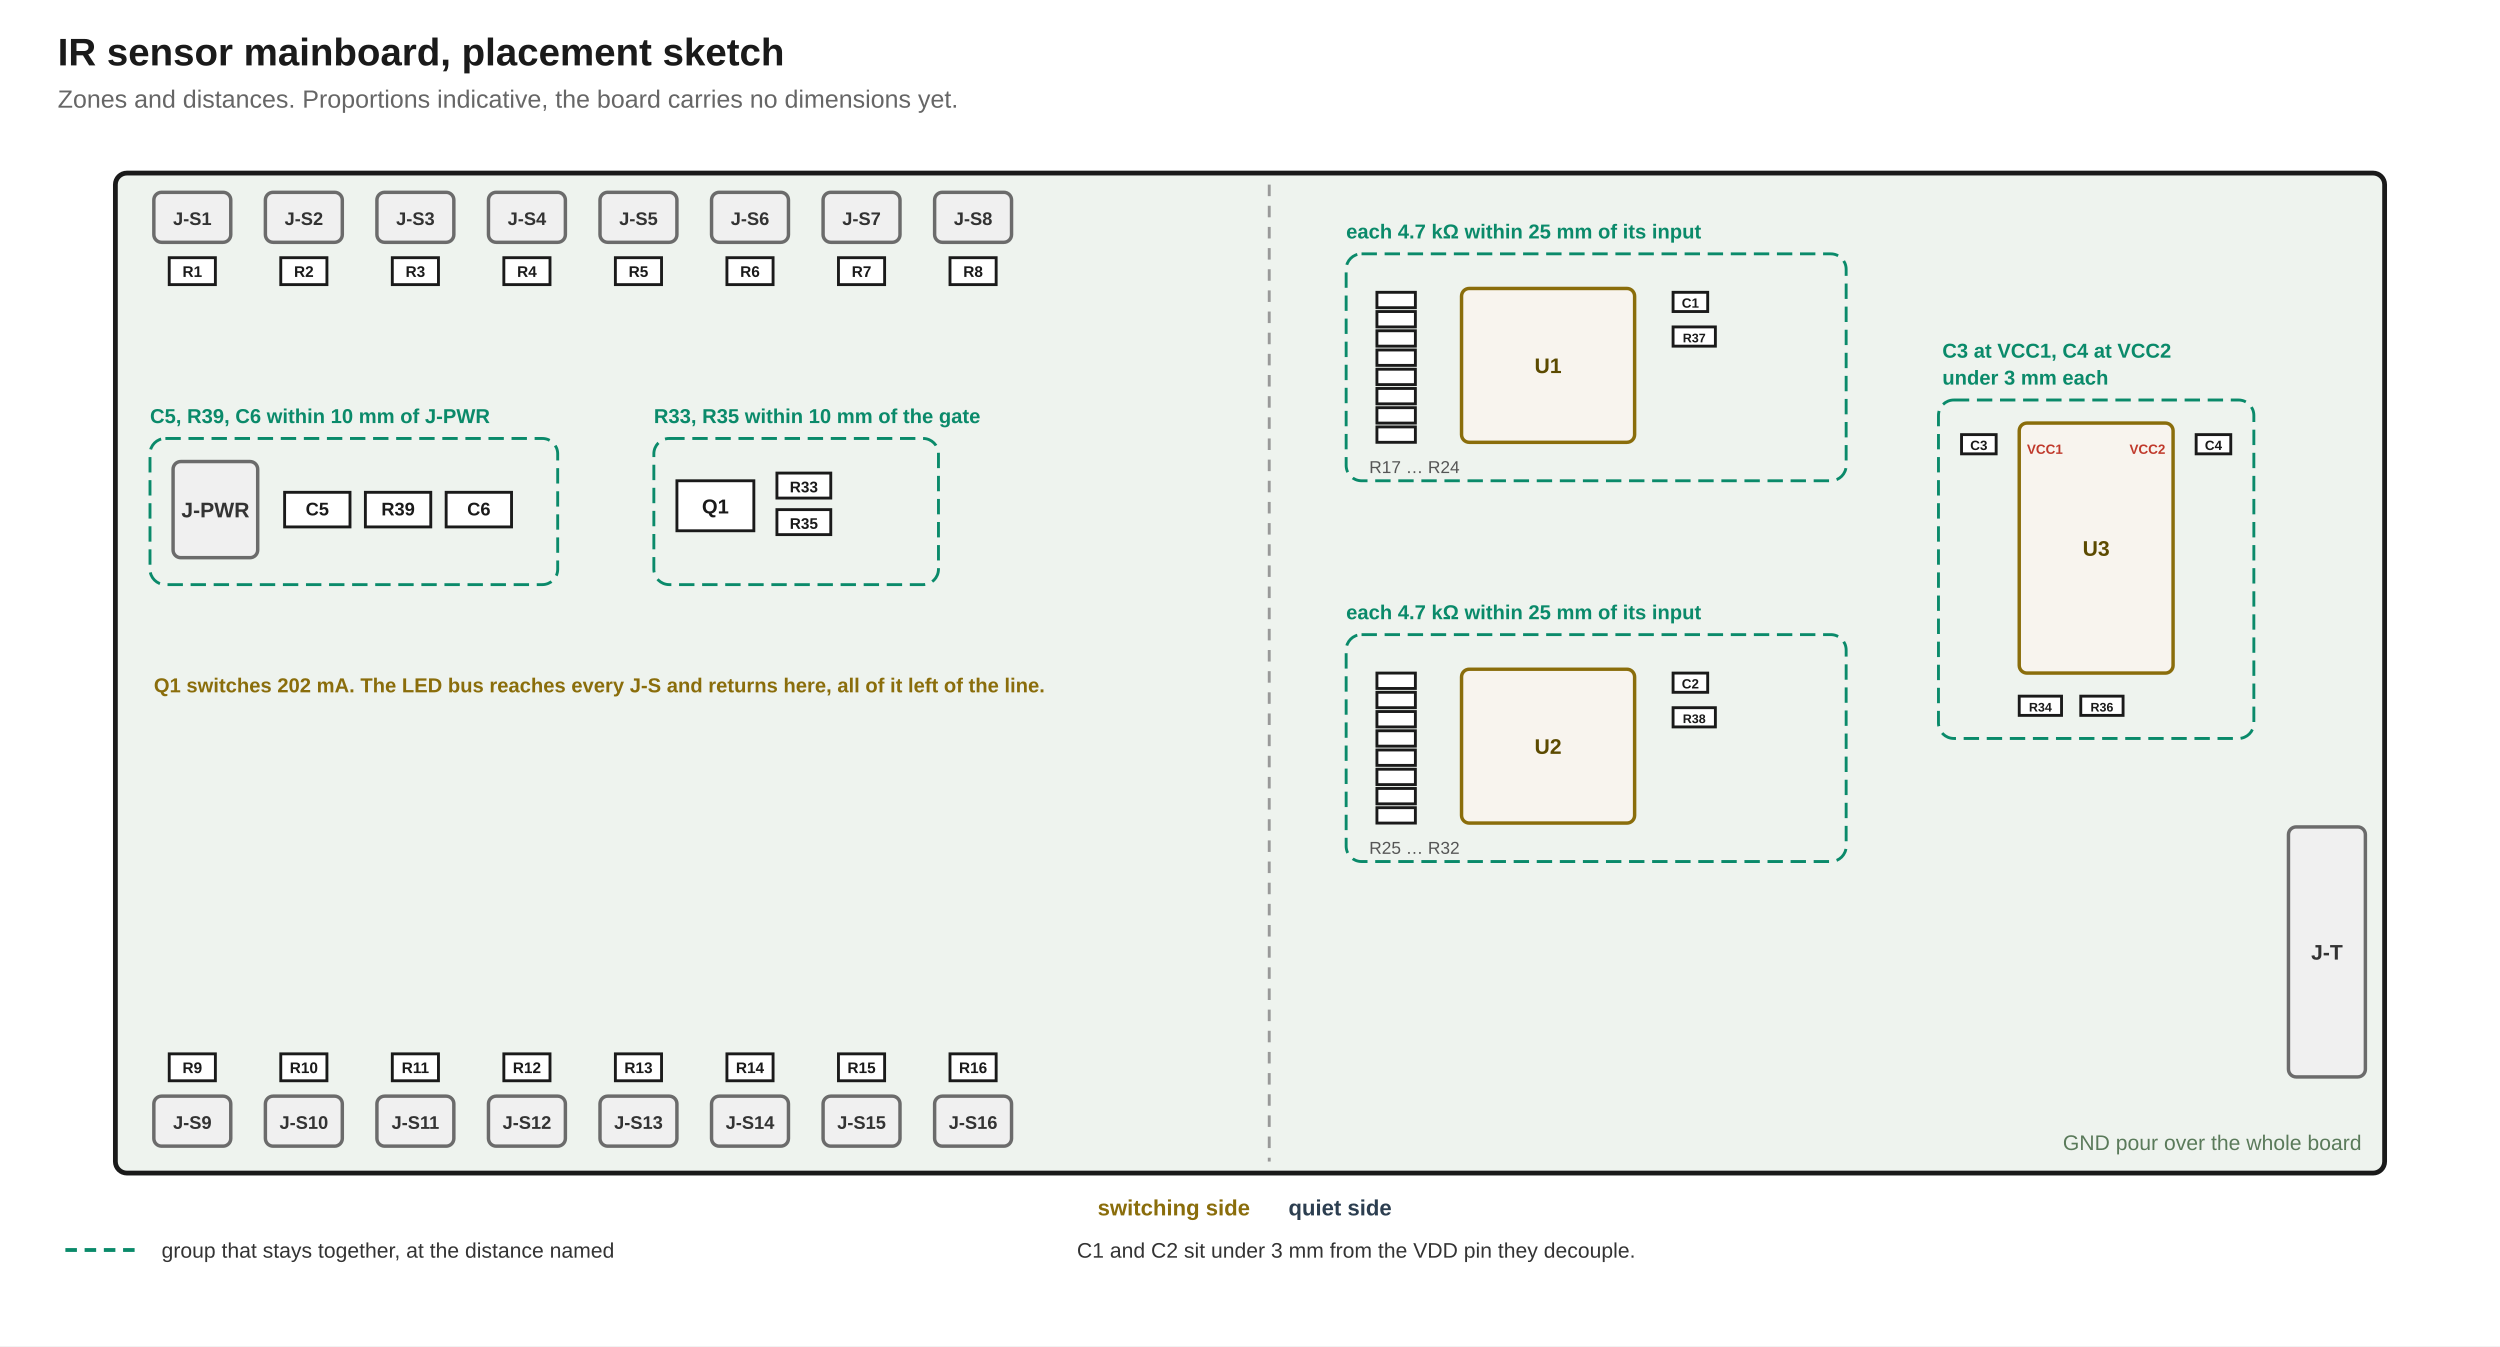
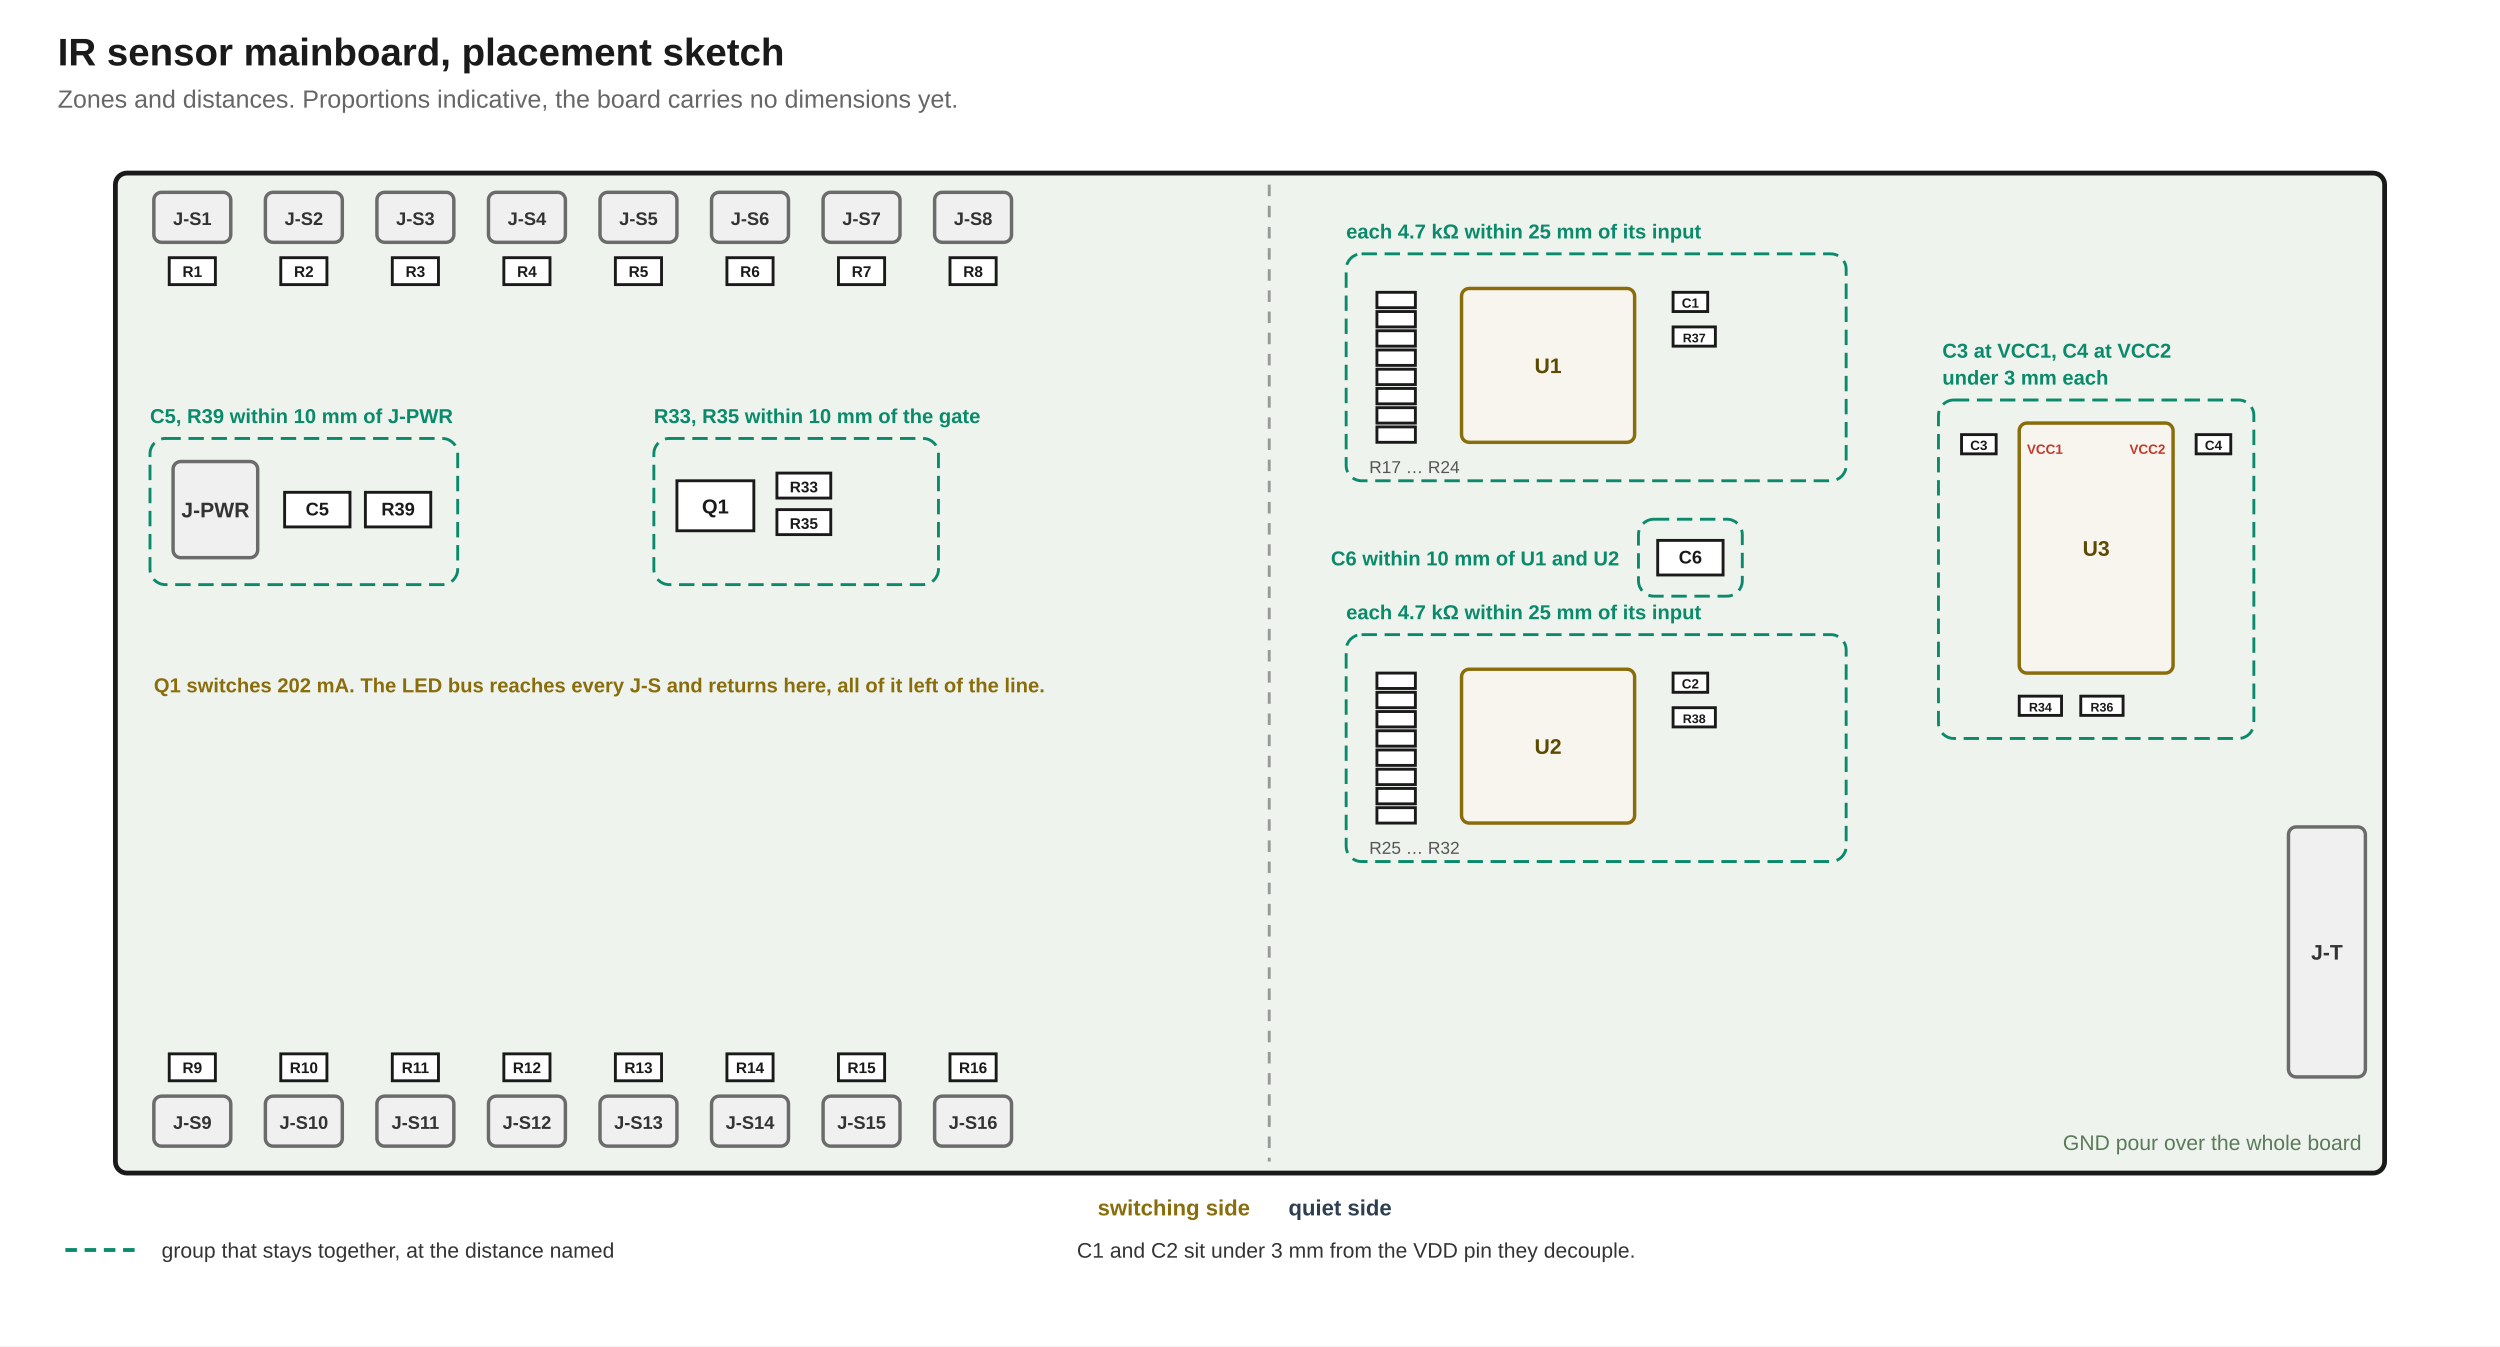
<svg xmlns="http://www.w3.org/2000/svg" viewBox="0 0 1300 700" font-family="Segoe UI, Arial, sans-serif">
  <rect x="0" y="0" width="1300" height="700" fill="#ffffff" />
  <text x="30" y="34" font-size="20" font-weight="700" fill="#1a1a1a">IR sensor mainboard, placement sketch</text>
  <text x="30" y="56" font-size="13" fill="#666">Zones and distances. Proportions indicative, the board carries no dimensions yet.</text>
  <rect x="60" y="90" width="1180" height="520" rx="6" fill="#eef3ee" stroke="#1a1a1a" stroke-width="2.5" />
  <line x1="660" y1="96" x2="660" y2="604" stroke="#999" stroke-width="1.5" stroke-dasharray="6 5" />
  <text x="650" y="632" text-anchor="end" font-size="11.5" font-weight="700" fill="#8a6d0b">switching side</text>
  <text x="670" y="632" font-size="11.5" font-weight="700" fill="#2c3e50">quiet side</text>
  <text x="1228" y="598" text-anchor="end" font-size="11" fill="#5a7a5a">GND pour over the whole board</text>
  <rect x="80" y="100" width="40" height="26" rx="4" fill="#f0f0f0" stroke="#6b6b6b" stroke-width="1.8" />
  <text x="100" y="117" text-anchor="middle" font-size="9.5" font-weight="700" fill="#333333">J-S1</text>
  <rect x="88" y="134" width="24" height="14" fill="#fff" stroke="#1a1a1a" stroke-width="1.5" />
  <text x="100" y="144" text-anchor="middle" font-size="8" font-weight="700" fill="#1a1a1a">R1</text>
  <rect x="138" y="100" width="40" height="26" rx="4" fill="#f0f0f0" stroke="#6b6b6b" stroke-width="1.8" />
  <text x="158" y="117" text-anchor="middle" font-size="9.5" font-weight="700" fill="#333333">J-S2</text>
  <rect x="146" y="134" width="24" height="14" fill="#fff" stroke="#1a1a1a" stroke-width="1.5" />
  <text x="158" y="144" text-anchor="middle" font-size="8" font-weight="700" fill="#1a1a1a">R2</text>
  <rect x="196" y="100" width="40" height="26" rx="4" fill="#f0f0f0" stroke="#6b6b6b" stroke-width="1.8" />
  <text x="216" y="117" text-anchor="middle" font-size="9.5" font-weight="700" fill="#333333">J-S3</text>
  <rect x="204" y="134" width="24" height="14" fill="#fff" stroke="#1a1a1a" stroke-width="1.5" />
  <text x="216" y="144" text-anchor="middle" font-size="8" font-weight="700" fill="#1a1a1a">R3</text>
  <rect x="254" y="100" width="40" height="26" rx="4" fill="#f0f0f0" stroke="#6b6b6b" stroke-width="1.8" />
  <text x="274" y="117" text-anchor="middle" font-size="9.5" font-weight="700" fill="#333333">J-S4</text>
  <rect x="262" y="134" width="24" height="14" fill="#fff" stroke="#1a1a1a" stroke-width="1.5" />
  <text x="274" y="144" text-anchor="middle" font-size="8" font-weight="700" fill="#1a1a1a">R4</text>
  <rect x="312" y="100" width="40" height="26" rx="4" fill="#f0f0f0" stroke="#6b6b6b" stroke-width="1.8" />
  <text x="332" y="117" text-anchor="middle" font-size="9.5" font-weight="700" fill="#333333">J-S5</text>
  <rect x="320" y="134" width="24" height="14" fill="#fff" stroke="#1a1a1a" stroke-width="1.5" />
  <text x="332" y="144" text-anchor="middle" font-size="8" font-weight="700" fill="#1a1a1a">R5</text>
  <rect x="370" y="100" width="40" height="26" rx="4" fill="#f0f0f0" stroke="#6b6b6b" stroke-width="1.8" />
  <text x="390" y="117" text-anchor="middle" font-size="9.5" font-weight="700" fill="#333333">J-S6</text>
  <rect x="378" y="134" width="24" height="14" fill="#fff" stroke="#1a1a1a" stroke-width="1.5" />
  <text x="390" y="144" text-anchor="middle" font-size="8" font-weight="700" fill="#1a1a1a">R6</text>
  <rect x="428" y="100" width="40" height="26" rx="4" fill="#f0f0f0" stroke="#6b6b6b" stroke-width="1.8" />
  <text x="448" y="117" text-anchor="middle" font-size="9.5" font-weight="700" fill="#333333">J-S7</text>
  <rect x="436" y="134" width="24" height="14" fill="#fff" stroke="#1a1a1a" stroke-width="1.5" />
  <text x="448" y="144" text-anchor="middle" font-size="8" font-weight="700" fill="#1a1a1a">R7</text>
  <rect x="486" y="100" width="40" height="26" rx="4" fill="#f0f0f0" stroke="#6b6b6b" stroke-width="1.8" />
  <text x="506" y="117" text-anchor="middle" font-size="9.5" font-weight="700" fill="#333333">J-S8</text>
  <rect x="494" y="134" width="24" height="14" fill="#fff" stroke="#1a1a1a" stroke-width="1.5" />
  <text x="506" y="144" text-anchor="middle" font-size="8" font-weight="700" fill="#1a1a1a">R8</text>
  <rect x="80" y="570" width="40" height="26" rx="4" fill="#f0f0f0" stroke="#6b6b6b" stroke-width="1.8" />
  <text x="100" y="587" text-anchor="middle" font-size="9.5" font-weight="700" fill="#333333">J-S9</text>
  <rect x="88" y="548" width="24" height="14" fill="#fff" stroke="#1a1a1a" stroke-width="1.5" />
  <text x="100" y="558" text-anchor="middle" font-size="8" font-weight="700" fill="#1a1a1a">R9</text>
  <rect x="138" y="570" width="40" height="26" rx="4" fill="#f0f0f0" stroke="#6b6b6b" stroke-width="1.8" />
  <text x="158" y="587" text-anchor="middle" font-size="9.5" font-weight="700" fill="#333333">J-S10</text>
  <rect x="146" y="548" width="24" height="14" fill="#fff" stroke="#1a1a1a" stroke-width="1.5" />
  <text x="158" y="558" text-anchor="middle" font-size="8" font-weight="700" fill="#1a1a1a">R10</text>
  <rect x="196" y="570" width="40" height="26" rx="4" fill="#f0f0f0" stroke="#6b6b6b" stroke-width="1.8" />
  <text x="216" y="587" text-anchor="middle" font-size="9.5" font-weight="700" fill="#333333">J-S11</text>
  <rect x="204" y="548" width="24" height="14" fill="#fff" stroke="#1a1a1a" stroke-width="1.5" />
  <text x="216" y="558" text-anchor="middle" font-size="8" font-weight="700" fill="#1a1a1a">R11</text>
  <rect x="254" y="570" width="40" height="26" rx="4" fill="#f0f0f0" stroke="#6b6b6b" stroke-width="1.8" />
  <text x="274" y="587" text-anchor="middle" font-size="9.5" font-weight="700" fill="#333333">J-S12</text>
  <rect x="262" y="548" width="24" height="14" fill="#fff" stroke="#1a1a1a" stroke-width="1.5" />
  <text x="274" y="558" text-anchor="middle" font-size="8" font-weight="700" fill="#1a1a1a">R12</text>
  <rect x="312" y="570" width="40" height="26" rx="4" fill="#f0f0f0" stroke="#6b6b6b" stroke-width="1.8" />
  <text x="332" y="587" text-anchor="middle" font-size="9.5" font-weight="700" fill="#333333">J-S13</text>
  <rect x="320" y="548" width="24" height="14" fill="#fff" stroke="#1a1a1a" stroke-width="1.5" />
  <text x="332" y="558" text-anchor="middle" font-size="8" font-weight="700" fill="#1a1a1a">R13</text>
  <rect x="370" y="570" width="40" height="26" rx="4" fill="#f0f0f0" stroke="#6b6b6b" stroke-width="1.8" />
  <text x="390" y="587" text-anchor="middle" font-size="9.5" font-weight="700" fill="#333333">J-S14</text>
  <rect x="378" y="548" width="24" height="14" fill="#fff" stroke="#1a1a1a" stroke-width="1.5" />
  <text x="390" y="558" text-anchor="middle" font-size="8" font-weight="700" fill="#1a1a1a">R14</text>
  <rect x="428" y="570" width="40" height="26" rx="4" fill="#f0f0f0" stroke="#6b6b6b" stroke-width="1.8" />
  <text x="448" y="587" text-anchor="middle" font-size="9.5" font-weight="700" fill="#333333">J-S15</text>
  <rect x="436" y="548" width="24" height="14" fill="#fff" stroke="#1a1a1a" stroke-width="1.5" />
  <text x="448" y="558" text-anchor="middle" font-size="8" font-weight="700" fill="#1a1a1a">R15</text>
  <rect x="486" y="570" width="40" height="26" rx="4" fill="#f0f0f0" stroke="#6b6b6b" stroke-width="1.8" />
  <text x="506" y="587" text-anchor="middle" font-size="9.5" font-weight="700" fill="#333333">J-S16</text>
  <rect x="494" y="548" width="24" height="14" fill="#fff" stroke="#1a1a1a" stroke-width="1.5" />
  <text x="506" y="558" text-anchor="middle" font-size="8" font-weight="700" fill="#1a1a1a">R16</text>
  <rect x="90" y="240" width="44" height="50" rx="4" fill="#f0f0f0" stroke="#6b6b6b" stroke-width="1.8" />
  <text x="112" y="269" text-anchor="middle" font-size="11" font-weight="700" fill="#333333">J-PWR</text>
  <rect x="148" y="256" width="34" height="18" fill="#fff" stroke="#1a1a1a" stroke-width="1.5" />
  <text x="165" y="268" text-anchor="middle" font-size="9.5" font-weight="700" fill="#1a1a1a">C5</text>
  <rect x="190" y="256" width="34" height="18" fill="#fff" stroke="#1a1a1a" stroke-width="1.5" />
  <text x="207" y="268" text-anchor="middle" font-size="9.5" font-weight="700" fill="#1a1a1a">R39</text>
-   <rect x="232" y="256" width="34" height="18" fill="#fff" stroke="#1a1a1a" stroke-width="1.5" />
-   <text x="249" y="268" text-anchor="middle" font-size="9.5" font-weight="700" fill="#1a1a1a">C6</text>
-   <rect x="78" y="228" width="212" height="76" rx="8" fill="none" stroke="#0a8a6a" stroke-width="1.5" stroke-dasharray="8 4" />
-   <text data-fig="place_local" x="78" y="220" font-size="10.5" font-weight="700" fill="#0a8a6a">C5, R39, C6 within 10 mm of J-PWR</text>
+   <rect x="78" y="228" width="160" height="76" rx="8" fill="none" stroke="#0a8a6a" stroke-width="1.5" stroke-dasharray="8 4" />
+   <text data-fig="place_local" x="78" y="220" font-size="10.5" font-weight="700" fill="#0a8a6a">C5, R39 within 10 mm of J-PWR</text>
  <rect x="352" y="250" width="40" height="26" fill="#fff" stroke="#1a1a1a" stroke-width="1.5" />
  <text x="372" y="267" text-anchor="middle" font-size="10.5" font-weight="700" fill="#1a1a1a">Q1</text>
  <rect x="404" y="246" width="28" height="13" fill="#fff" stroke="#1a1a1a" stroke-width="1.5" />
  <text x="418" y="256" text-anchor="middle" font-size="8" font-weight="700" fill="#1a1a1a">R33</text>
  <rect x="404" y="265" width="28" height="13" fill="#fff" stroke="#1a1a1a" stroke-width="1.5" />
  <text x="418" y="275" text-anchor="middle" font-size="8" font-weight="700" fill="#1a1a1a">R35</text>
  <rect x="340" y="228" width="148" height="76" rx="8" fill="none" stroke="#0a8a6a" stroke-width="1.5" stroke-dasharray="8 4" />
  <text data-fig="place_local" x="340" y="220" font-size="10.5" font-weight="700" fill="#0a8a6a">R33, R35 within 10 mm of the gate</text>
  <text data-fig="i_bus" x="80" y="360" font-size="10.5" font-weight="700" fill="#8a6d0b">Q1 switches 202 mA. The LED bus reaches every J-S and returns here, all of it left of the line.</text>
  <rect x="760" y="150" width="90" height="80" rx="4" fill="#f8f4ee" stroke="#8a6d0b" stroke-width="1.8" />
  <text x="805" y="194" text-anchor="middle" font-size="11" font-weight="700" fill="#5c4a00">U1</text>
  <rect x="716" y="152" width="20" height="8" fill="#fff" stroke="#1a1a1a" stroke-width="1.5" />
  <rect x="716" y="162" width="20" height="8" fill="#fff" stroke="#1a1a1a" stroke-width="1.5" />
  <rect x="716" y="172" width="20" height="8" fill="#fff" stroke="#1a1a1a" stroke-width="1.5" />
  <rect x="716" y="182" width="20" height="8" fill="#fff" stroke="#1a1a1a" stroke-width="1.5" />
  <rect x="716" y="192" width="20" height="8" fill="#fff" stroke="#1a1a1a" stroke-width="1.5" />
  <rect x="716" y="202" width="20" height="8" fill="#fff" stroke="#1a1a1a" stroke-width="1.5" />
  <rect x="716" y="212" width="20" height="8" fill="#fff" stroke="#1a1a1a" stroke-width="1.5" />
  <rect x="716" y="222" width="20" height="8" fill="#fff" stroke="#1a1a1a" stroke-width="1.5" />
  <text x="712" y="246" font-size="9" fill="#555">R17 … R24</text>
  <rect x="870" y="152" width="18" height="10" fill="#fff" stroke="#1a1a1a" stroke-width="1.5" />
  <text x="879" y="160" text-anchor="middle" font-size="7" font-weight="700" fill="#1a1a1a">C1</text>
  <rect x="870" y="170" width="22" height="10" fill="#fff" stroke="#1a1a1a" stroke-width="1.5" />
  <text x="881" y="178" text-anchor="middle" font-size="6.5" font-weight="700" fill="#1a1a1a">R37</text>
  <rect x="700" y="132" width="260" height="118" rx="8" fill="none" stroke="#0a8a6a" stroke-width="1.5" stroke-dasharray="8 4" />
  <text data-fig="place_channel" x="700" y="124" font-size="10.5" font-weight="700" fill="#0a8a6a">each 4.7 kΩ within 25 mm of its input</text>
  <rect x="760" y="348" width="90" height="80" rx="4" fill="#f8f4ee" stroke="#8a6d0b" stroke-width="1.8" />
  <text x="805" y="392" text-anchor="middle" font-size="11" font-weight="700" fill="#5c4a00">U2</text>
  <rect x="716" y="350" width="20" height="8" fill="#fff" stroke="#1a1a1a" stroke-width="1.5" />
  <rect x="716" y="360" width="20" height="8" fill="#fff" stroke="#1a1a1a" stroke-width="1.5" />
  <rect x="716" y="370" width="20" height="8" fill="#fff" stroke="#1a1a1a" stroke-width="1.5" />
  <rect x="716" y="380" width="20" height="8" fill="#fff" stroke="#1a1a1a" stroke-width="1.5" />
  <rect x="716" y="390" width="20" height="8" fill="#fff" stroke="#1a1a1a" stroke-width="1.5" />
  <rect x="716" y="400" width="20" height="8" fill="#fff" stroke="#1a1a1a" stroke-width="1.5" />
  <rect x="716" y="410" width="20" height="8" fill="#fff" stroke="#1a1a1a" stroke-width="1.5" />
  <rect x="716" y="420" width="20" height="8" fill="#fff" stroke="#1a1a1a" stroke-width="1.5" />
  <text x="712" y="444" font-size="9" fill="#555">R25 … R32</text>
  <rect x="870" y="350" width="18" height="10" fill="#fff" stroke="#1a1a1a" stroke-width="1.5" />
  <text x="879" y="358" text-anchor="middle" font-size="7" font-weight="700" fill="#1a1a1a">C2</text>
  <rect x="870" y="368" width="22" height="10" fill="#fff" stroke="#1a1a1a" stroke-width="1.5" />
  <text x="881" y="376" text-anchor="middle" font-size="6.5" font-weight="700" fill="#1a1a1a">R38</text>
  <rect x="700" y="330" width="260" height="118" rx="8" fill="none" stroke="#0a8a6a" stroke-width="1.5" stroke-dasharray="8 4" />
+   <rect x="862" y="281" width="34" height="18" fill="#fff" stroke="#1a1a1a" stroke-width="1.5" />
+   <text x="879" y="293" text-anchor="middle" font-size="9.5" font-weight="700" fill="#1a1a1a">C6</text>
+   <rect x="852" y="270" width="54" height="40" rx="8" fill="none" stroke="#0a8a6a" stroke-width="1.5" stroke-dasharray="8 4" />
+   <text data-fig="place_local" x="842" y="294" text-anchor="end" font-size="10.5" font-weight="700" fill="#0a8a6a">C6 within 10 mm of U1 and U2</text>
  <text data-fig="place_channel" x="700" y="322" font-size="10.5" font-weight="700" fill="#0a8a6a">each 4.7 kΩ within 25 mm of its input</text>
  <rect x="1050" y="220" width="80" height="130" rx="4" fill="#f8f4ee" stroke="#8a6d0b" stroke-width="1.8" />
  <text x="1090" y="289" text-anchor="middle" font-size="11" font-weight="700" fill="#5c4a00">U3</text>
  <text x="1054" y="236" font-size="7" font-weight="700" fill="#c0392b">VCC1</text>
  <text x="1126" y="236" text-anchor="end" font-size="7" font-weight="700" fill="#c0392b">VCC2</text>
  <rect x="1020" y="226" width="18" height="10" fill="#fff" stroke="#1a1a1a" stroke-width="1.5" />
  <text x="1029" y="234" text-anchor="middle" font-size="7" font-weight="700" fill="#1a1a1a">C3</text>
  <rect x="1142" y="226" width="18" height="10" fill="#fff" stroke="#1a1a1a" stroke-width="1.5" />
  <text x="1151" y="234" text-anchor="middle" font-size="7" font-weight="700" fill="#1a1a1a">C4</text>
  <rect x="1050" y="362" width="22" height="10" fill="#fff" stroke="#1a1a1a" stroke-width="1.5" />
  <text x="1061" y="370" text-anchor="middle" font-size="6.5" font-weight="700" fill="#1a1a1a">R34</text>
  <rect x="1082" y="362" width="22" height="10" fill="#fff" stroke="#1a1a1a" stroke-width="1.5" />
  <text x="1093" y="370" text-anchor="middle" font-size="6.5" font-weight="700" fill="#1a1a1a">R36</text>
  <rect x="1008" y="208" width="164" height="176" rx="8" fill="none" stroke="#0a8a6a" stroke-width="1.5" stroke-dasharray="8 4" />
  <text x="1010" y="186" font-size="10.5" font-weight="700" fill="#0a8a6a">C3 at VCC1, C4 at VCC2</text>
  <text data-fig="place_decoupling" x="1010" y="200" font-size="10.5" font-weight="700" fill="#0a8a6a">under 3 mm each</text>
  <rect x="1190" y="430" width="40" height="130" rx="4" fill="#f0f0f0" stroke="#6b6b6b" stroke-width="1.8" />
  <text x="1210" y="499" text-anchor="middle" font-size="11" font-weight="700" fill="#333333">J-T</text>
  <line x1="34" y1="650" x2="74" y2="650" stroke="#0a8a6a" stroke-width="2" stroke-dasharray="6 4" />
  <text x="84" y="654" font-size="11" fill="#333">group that stays together, at the distance named</text>
  <text data-fig="place_decoupling" x="560" y="654" font-size="11" fill="#333">C1 and C2 sit under 3 mm from the VDD pin they decouple.</text>
</svg>
